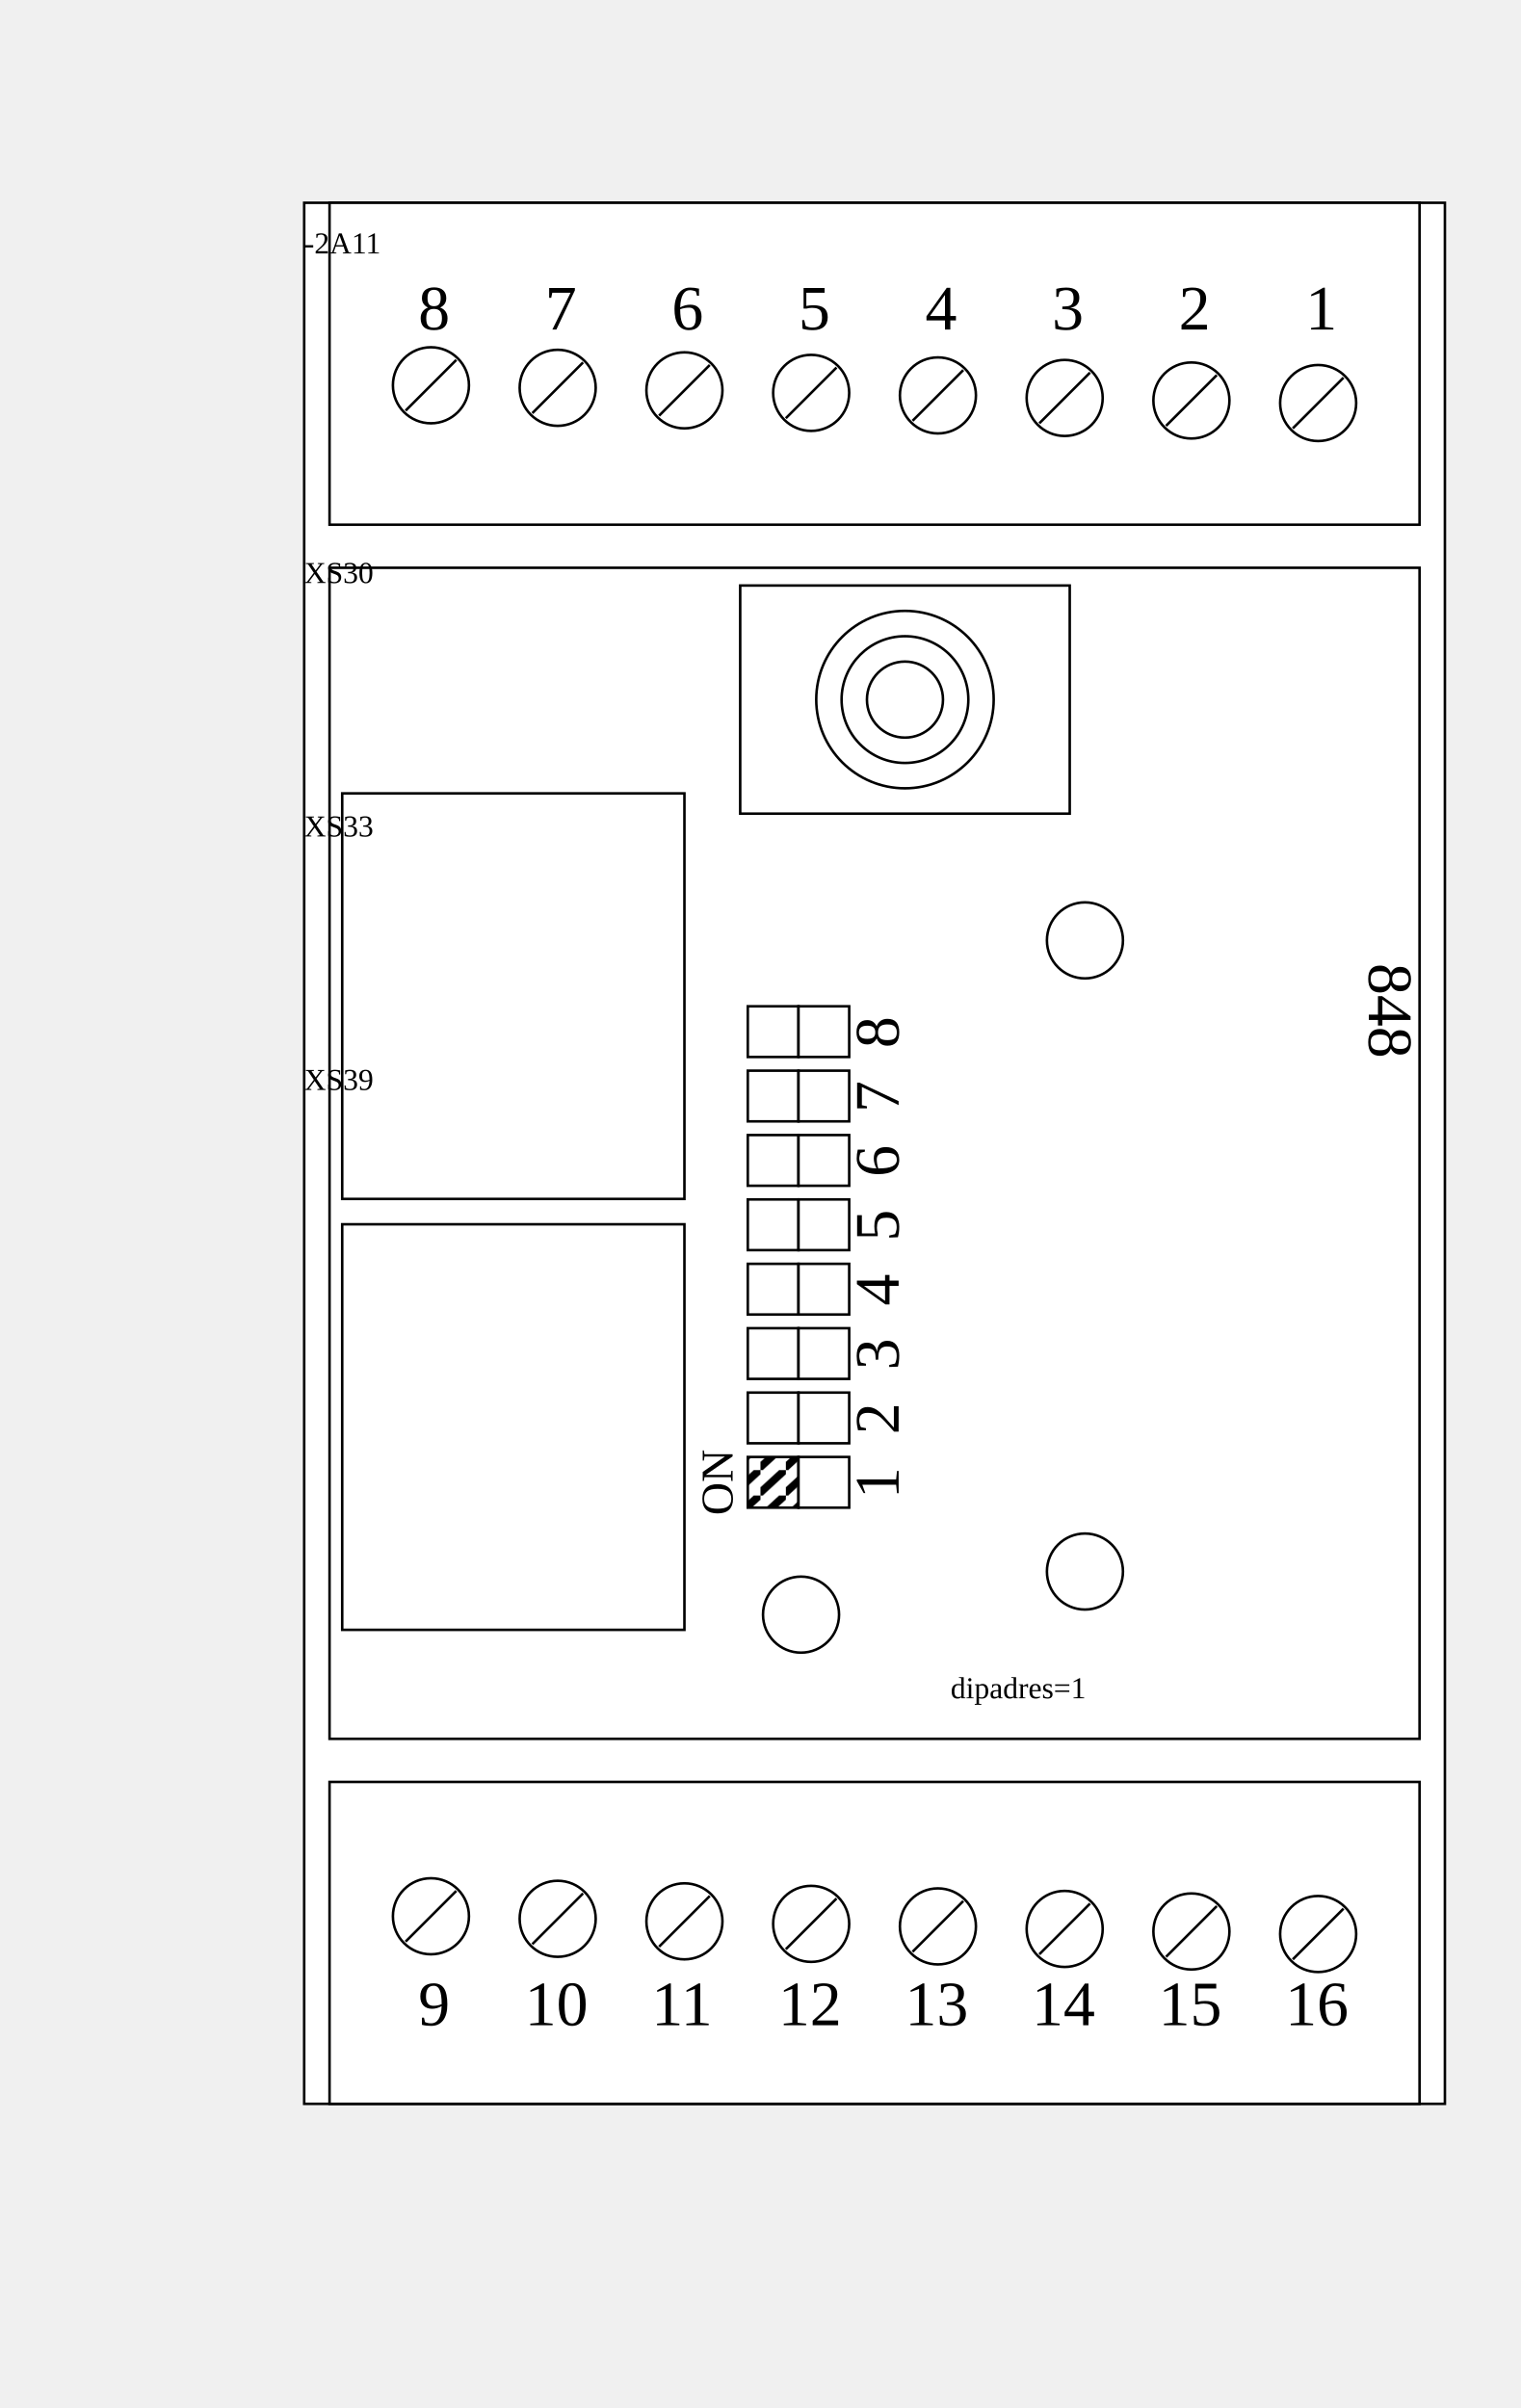
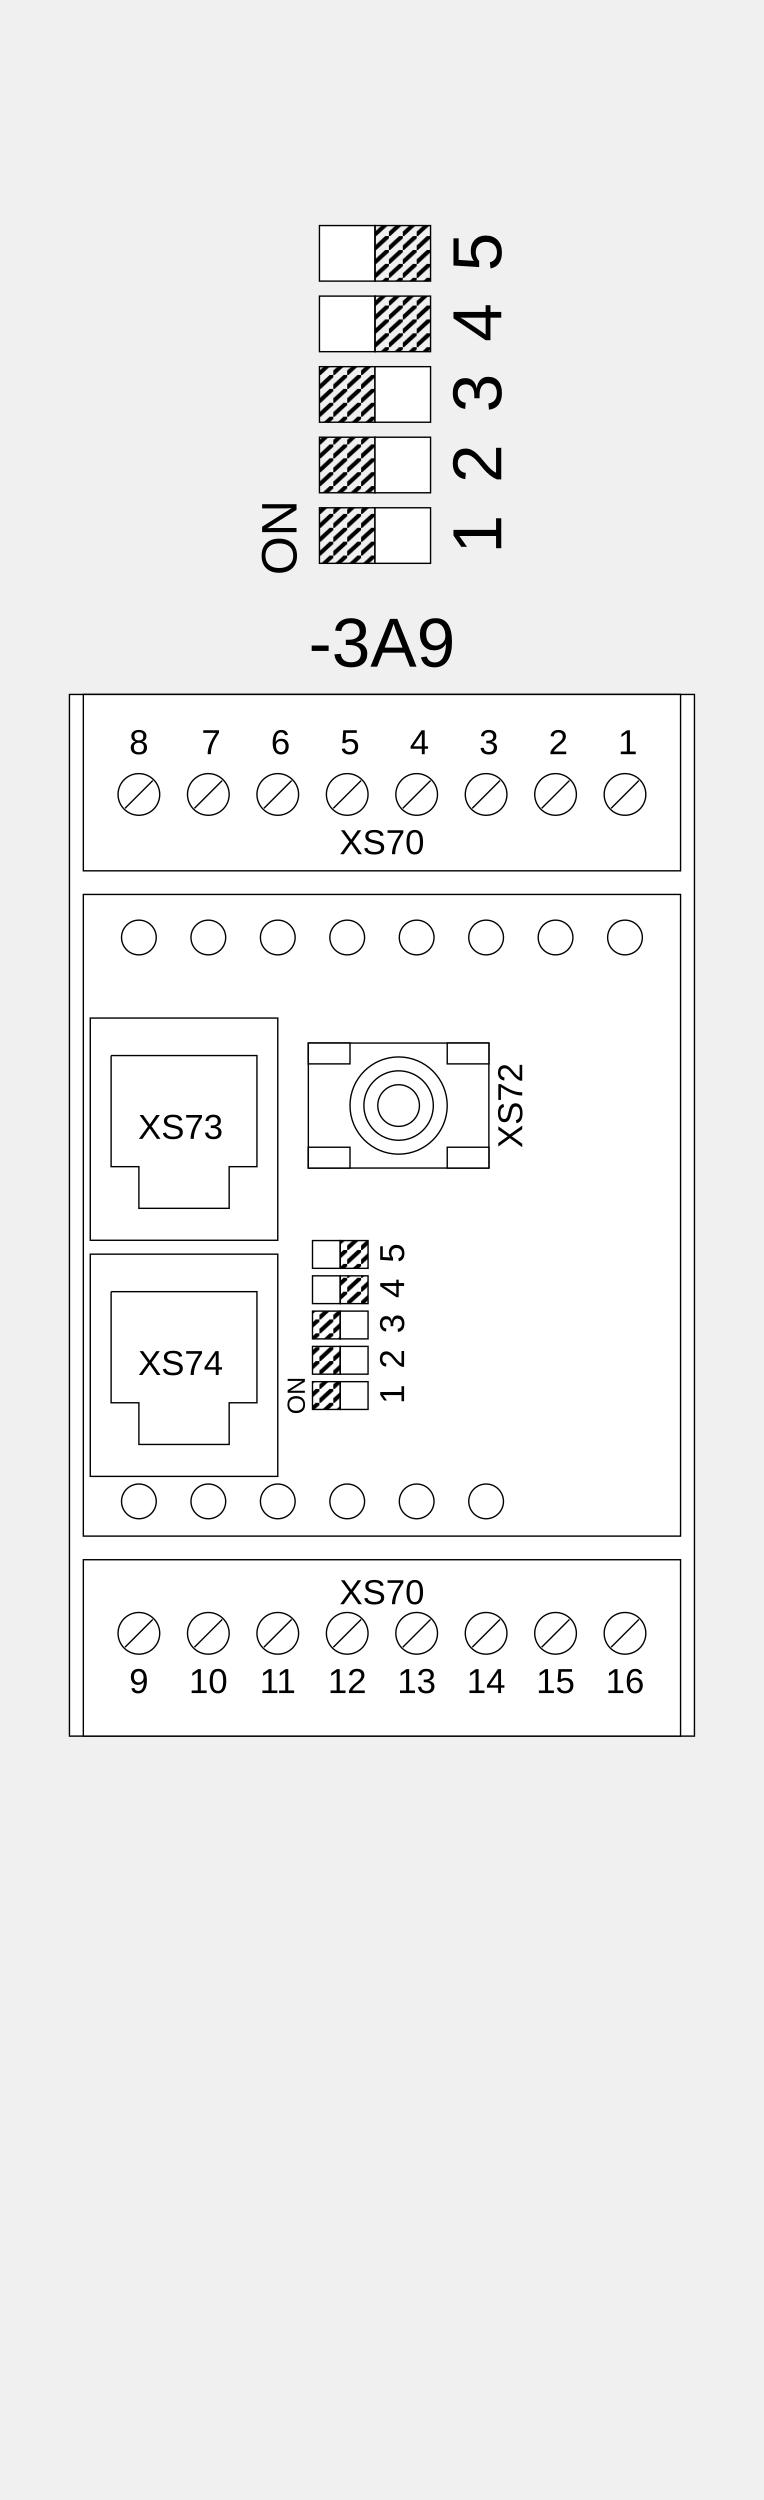
- <svg xmlns="http://www.w3.org/2000/svg" id="Vincent" width="600" height="950" style="color:blue; border-style: dotted;">
+ <svg xmlns="http://www.w3.org/2000/svg" id="VincentPro" width="550" height="1800" style="color:blue; border-style: dotted;" transform="matrix(1,0,0,1,0,0)">
  <defs>
-     <pattern x="0" y="0" width="10" height="10" patternUnits="userSpaceOnUse" id="patternSkvbz9qp82r" viewBox="0 0 10 10">
+     <pattern x="0" y="0" width="10" height="10" patternUnits="userSpaceOnUse" id="patternSkvhs269o3" viewBox="0 0 10 10">
      <path d="M15-5-10,18 M15,0,0" style="stroke-width: 3px;" fill="none" stroke="#000000" />
    </pattern>
  </defs>
-   <rect x="120" y="80" width="450" height="750" style="stroke-width: 1px;" fill="#ffffff" stroke="#000000" />
-   <rect x="130" y="224" width="430" height="462" style="stroke-width: 1px;" fill="#ffffff" stroke="#000000" />
-   <rect x="135" y="313" width="135" height="160" style="stroke-width: 1px;" fill="#ffffff" stroke="#000000" />
-   <rect x="135" y="483" width="135" height="160" style="stroke-width: 1px;" fill="#ffffff" stroke="#000000" />
-   <rect x="130" y="80" width="430" height="127" style="stroke-width: 1px;" fill="#ffffff" stroke="#000000" />
-   <rect x="130" y="703" width="430" height="127" style="stroke-width: 1px;" fill="#ffffff" stroke="#000000" />
-   <rect x="295" y="397" width="20" height="20" style="stroke-width: 1px;" fill="#ffffff" stroke="#000000" />
-   <rect x="315" y="397" width="20" height="20" style="stroke-width: 1px;" fill="#ffffff" stroke="#000000" />
-   <rect x="295" y="422.4" width="20" height="20" style="stroke-width: 1px;" fill="#ffffff" stroke="#000000" />
-   <rect x="315" y="422.4" width="20" height="20" style="stroke-width: 1px;" fill="#ffffff" stroke="#000000" />
-   <rect x="295" y="447.8" width="20" height="20" style="stroke-width: 1px;" fill="#ffffff" stroke="#000000" />
-   <rect x="315" y="447.8" width="20" height="20" style="stroke-width: 1px;" fill="#ffffff" stroke="#000000" />
-   <rect x="295" y="473.2" width="20" height="20" style="stroke-width: 1px;" fill="#ffffff" stroke="#000000" />
-   <rect x="315" y="473.2" width="20" height="20" style="stroke-width: 1px;" fill="#ffffff" stroke="#000000" />
-   <rect x="295" y="498.6" width="20" height="20" style="stroke-width: 1px;" fill="#ffffff" stroke="#000000" />
-   <rect x="315" y="498.6" width="20" height="20" style="stroke-width: 1px;" fill="#ffffff" stroke="#000000" />
-   <rect x="295" y="524" width="20" height="20" style="stroke-width: 1px;" fill="#ffffff" stroke="#000000" />
-   <rect x="315" y="524" width="20" height="20" style="stroke-width: 1px;" fill="#ffffff" stroke="#000000" />
-   <rect x="295" y="549.4" width="20" height="20" style="stroke-width: 1px;" fill="#ffffff" stroke="#000000" />
-   <rect x="315" y="549.4" width="20" height="20" style="stroke-width: 1px;" fill="#ffffff" stroke="#000000" />
-   <rect x="295" y="574.8" width="20" height="20" style="stroke-width: 1px;" fill="url('#patternSkvbz9qp82r')" stroke="#000000" />
-   <rect x="315" y="574.8" width="20" height="20" style="stroke-width: 1px;" fill="#ffffff" stroke="#000000" />
-   <text x="270" y="590.8" style="font-size: 18px;" transform="matrix(0,-1,1,0,-301.8,867.8)">ON</text>
-   <g style="font-size: 25px;">
-     <text x="345" y="592.8" transform="matrix(0,-1,1,0,-238.3,936.3)">1</text>
-     <text x="345" y="567.4" transform="matrix(0,-1,1,0,-212.9,910.9)">2</text>
-     <text x="345" y="542" transform="matrix(0,-1,1,0,-187.5,885.5)">3</text>
-     <text x="345" y="516.6" transform="matrix(0,-1,1,0,-162.1,860.1)">4</text>
-     <text x="345" y="491.2" transform="matrix(0,-1,1,0,-136.7,834.7)">5</text>
-     <text x="345" y="465.8" transform="matrix(0,-1,1,0,-111.3,809.3)">6</text>
-     <text x="345" y="440.4" transform="matrix(0,-1,1,0,-85.9,783.9)">7</text>
-     <text x="345" y="415" transform="matrix(0,-1,1,0,-60.5,758.5)">8</text>
+   <rect x="50" y="500" width="450" height="750" style="stroke-width: 1px;" fill="#ffffff" stroke="#000000" />
+   <rect x="60" y="644" width="430" height="462" style="stroke-width: 1px;" fill="#ffffff" stroke="#000000" />
+   <rect x="65" y="733" width="135" height="160" style="stroke-width: 1px;" fill="#ffffff" stroke="#000000" />
+   <rect x="65" y="903" width="135" height="160" style="stroke-width: 1px;" fill="#ffffff" stroke="#000000" />
+   <rect x="60" y="500" width="430" height="127" style="stroke-width: 1px;" fill="#ffffff" stroke="#000000" />
+   <rect x="60" y="1123" width="430" height="127" style="stroke-width: 1px;" fill="#ffffff" stroke="#000000" />
+   <polyline points="0,0,0,80,20,80,20,110,85,110,85,80,105,80,105,0,0,0" style="stroke-width: 1px;" stroke="#000000" fill="none" transform="matrix(1,0,0,1,80,760)" />
+   <polyline points="0,0,0,80,20,80,20,110,85,110,85,80,105,80,105,0,0,0" style="stroke-width: 1px;" stroke="#000000" fill="none" transform="matrix(1,0,0,1,80,930)" />
+   <g style="font-size: 25px; font-family: arial;">
+     <text x="452" y="543" style="text-anchor: middle;" transform="matrix(1,0,0,1,0,0)">1</text>
+     <text x="402" y="543" style="text-anchor: middle;" transform="matrix(1,0,0,1,0,0)">2</text>
+     <text x="352" y="543" style="text-anchor: middle;" transform="matrix(1,0,0,1,0,0)">3</text>
+     <text x="302" y="543" style="text-anchor: middle;" transform="matrix(1,0,0,1,0,0)">4</text>
+     <text x="252" y="543" style="text-anchor: middle;" transform="matrix(1,0,0,1,0,0)">5</text>
+     <text x="202" y="543" style="text-anchor: middle;" transform="matrix(1,0,0,1,0,0)">6</text>
+     <text x="152" y="543" style="text-anchor: middle;" transform="matrix(1,0,0,1,0,0)">7</text>
+     <text x="100" y="543" style="text-anchor: middle;" transform="matrix(1,0,0,1,0,0)">8</text>
  </g>
-   <g style="font-size: 25px;">
-     <text x="515" y="130">1</text>
-     <text x="465" y="130">2</text>
-     <text x="415" y="130">3</text>
-     <text x="365" y="130">4</text>
-     <text x="315" y="130">5</text>
-     <text x="265" y="130">6</text>
-     <text x="215" y="130">7</text>
-     <text x="165" y="130">8</text>
+   <g style="font-size: 25px; font-family: arial;">
+     <text x="100" y="1219" style="text-anchor: middle;" transform="matrix(1,0,0,1,0,0)">9</text>
+     <text x="150" y="1219" style="text-anchor: middle;" transform="matrix(1,0,0,1,0,0)">10</text>
+     <text x="200" y="1219" style="text-anchor: middle;" transform="matrix(1,0,0,1,0,0)">11</text>
+     <text x="250" y="1219" style="text-anchor: middle;" transform="matrix(1,0,0,1,0,0)">12</text>
+     <text x="300" y="1219" style="text-anchor: middle;" transform="matrix(1,0,0,1,0,0)">13</text>
+     <text x="350" y="1219" style="text-anchor: middle;" transform="matrix(1,0,0,1,0,0)">14</text>
+     <text x="400" y="1219" style="text-anchor: middle;" transform="matrix(1,0,0,1,0,0)">15</text>
+     <text x="450" y="1219" style="text-anchor: middle;" transform="matrix(1,0,0,1,0,0)">16</text>
  </g>
-   <g style="font-size: 25px;">
-     <text x="165" y="799">9</text>
-     <text x="207" y="799">10</text>
-     <text x="257" y="799">11</text>
-     <text x="307" y="799">12</text>
-     <text x="357" y="799">13</text>
-     <text x="407" y="799">14</text>
-     <text x="457" y="799">15</text>
-     <text x="507" y="799">16</text>
+   <circle cx="100" cy="572" r="15" style="stroke-width: 1px;" fill="#ffffff" stroke="#000000" />
+   <line x1="90" x2="110" y1="582" y2="562" style="stroke-width: 1px;" stroke="#000000" />
+   <circle cx="150" cy="572" r="15" style="stroke-width: 1px;" fill="#ffffff" stroke="#000000" />
+   <line x1="140" x2="160" y1="582" y2="562" style="stroke-width: 1px;" stroke="#000000" />
+   <circle cx="200" cy="572" r="15" style="stroke-width: 1px;" fill="#ffffff" stroke="#000000" />
+   <line x1="190" x2="210" y1="582" y2="562" style="stroke-width: 1px;" stroke="#000000" />
+   <circle cx="250" cy="572" r="15" style="stroke-width: 1px;" fill="#ffffff" stroke="#000000" />
+   <line x1="240" x2="260" y1="582" y2="562" style="stroke-width: 1px;" stroke="#000000" />
+   <circle cx="300" cy="572" r="15" style="stroke-width: 1px;" fill="#ffffff" stroke="#000000" />
+   <line x1="290" x2="310" y1="582" y2="562" style="stroke-width: 1px;" stroke="#000000" />
+   <circle cx="350" cy="572" r="15" style="stroke-width: 1px;" fill="#ffffff" stroke="#000000" />
+   <line x1="340" x2="360" y1="582" y2="562" style="stroke-width: 1px;" stroke="#000000" />
+   <circle cx="400" cy="572" r="15" style="stroke-width: 1px;" fill="#ffffff" stroke="#000000" />
+   <line x1="390" x2="410" y1="582" y2="562" style="stroke-width: 1px;" stroke="#000000" />
+   <circle cx="450" cy="572" r="15" style="stroke-width: 1px;" fill="#ffffff" stroke="#000000" />
+   <line x1="440" x2="460" y1="582" y2="562" style="stroke-width: 1px;" stroke="#000000" />
+   <circle cx="100" cy="1176" r="15" style="stroke-width: 1px;" fill="#ffffff" stroke="#000000" />
+   <line x1="90" x2="110" y1="1186" y2="1166" style="stroke-width: 1px;" stroke="#000000" />
+   <circle cx="150" cy="1176" r="15" style="stroke-width: 1px;" fill="#ffffff" stroke="#000000" />
+   <line x1="140" x2="160" y1="1186" y2="1166" style="stroke-width: 1px;" stroke="#000000" />
+   <circle cx="200" cy="1176" r="15" style="stroke-width: 1px;" fill="#ffffff" stroke="#000000" />
+   <line x1="190" x2="210" y1="1186" y2="1166" style="stroke-width: 1px;" stroke="#000000" />
+   <circle cx="250" cy="1176" r="15" style="stroke-width: 1px;" fill="#ffffff" stroke="#000000" />
+   <line x1="240" x2="260" y1="1186" y2="1166" style="stroke-width: 1px;" stroke="#000000" />
+   <circle cx="300" cy="1176" r="15" style="stroke-width: 1px;" fill="#ffffff" stroke="#000000" />
+   <line x1="290" x2="310" y1="1186" y2="1166" style="stroke-width: 1px;" stroke="#000000" />
+   <circle cx="350" cy="1176" r="15" style="stroke-width: 1px;" fill="#ffffff" stroke="#000000" />
+   <line x1="340" x2="360" y1="1186" y2="1166" style="stroke-width: 1px;" stroke="#000000" />
+   <circle cx="400" cy="1176" r="15" style="stroke-width: 1px;" fill="#ffffff" stroke="#000000" />
+   <line x1="390" x2="410" y1="1186" y2="1166" style="stroke-width: 1px;" stroke="#000000" />
+   <circle cx="450" cy="1176" r="15" style="stroke-width: 1px;" fill="#ffffff" stroke="#000000" />
+   <line x1="440" x2="460" y1="1186" y2="1166" style="stroke-width: 1px;" stroke="#000000" />
+   <circle cx="100" cy="675" r="12.5" style="stroke-width: 1px;" fill="#ffffff" stroke="#000000" />
+   <circle cx="150" cy="675" r="12.5" style="stroke-width: 1px;" fill="#ffffff" stroke="#000000" />
+   <circle cx="200" cy="675" r="12.5" style="stroke-width: 1px;" fill="#ffffff" stroke="#000000" />
+   <circle cx="250" cy="675" r="12.5" style="stroke-width: 1px;" fill="#ffffff" stroke="#000000" />
+   <circle cx="300" cy="675" r="12.5" style="stroke-width: 1px;" fill="#ffffff" stroke="#000000" />
+   <circle cx="350" cy="675" r="12.5" style="stroke-width: 1px;" fill="#ffffff" stroke="#000000" />
+   <circle cx="400" cy="675" r="12.5" style="stroke-width: 1px;" fill="#ffffff" stroke="#000000" />
+   <circle cx="450" cy="675" r="12.5" style="stroke-width: 1px;" fill="#ffffff" stroke="#000000" />
+   <circle cx="100" cy="1081" r="12.5" style="stroke-width: 1px;" fill="#ffffff" stroke="#000000" />
+   <circle cx="150" cy="1081" r="12.5" style="stroke-width: 1px;" fill="#ffffff" stroke="#000000" />
+   <circle cx="200" cy="1081" r="12.5" style="stroke-width: 1px;" fill="#ffffff" stroke="#000000" />
+   <circle cx="250" cy="1081" r="12.5" style="stroke-width: 1px;" fill="#ffffff" stroke="#000000" />
+   <circle cx="300" cy="1081" r="12.5" style="stroke-width: 1px;" fill="#ffffff" stroke="#000000" />
+   <circle cx="350" cy="1081" r="12.5" style="stroke-width: 1px;" fill="#ffffff" stroke="#000000" />
+   <g style="stroke-width: 1px;" fill="#ffffff" stroke="#000000">
+     <rect x="222" y="751" width="130" height="90" />
+     <rect x="222" y="826" width="30" height="15" style="stroke-width: 1px;" fill="#ffffff" stroke="#000000" />
+     <rect x="222" y="751" width="30" height="15" style="stroke-width: 1px;" fill="#ffffff" stroke="#000000" />
+     <rect x="322" y="751" width="30" height="15" style="stroke-width: 1px;" fill="#ffffff" stroke="#000000" />
+     <rect x="322" y="826" width="30" height="15" style="stroke-width: 1px;" fill="#ffffff" stroke="#000000" />
+     <circle cx="287" cy="796" r="35" />
+     <circle cx="287" cy="796" r="25" />
+     <circle cx="287" cy="796" r="15" />
  </g>
-   <circle cx="170" cy="152" r="15" style="stroke-width: 1px;" fill="#ffffff" stroke="#000000" />
-   <line x1="160" x2="180" y1="162" y2="142" style="stroke-width: 1px;" stroke="#000000" />
-   <circle cx="220" cy="153" r="15" style="stroke-width: 1px;" fill="#ffffff" stroke="#000000" />
-   <line x1="210" x2="230" y1="163" y2="143" style="stroke-width: 1px;" stroke="#000000" />
-   <circle cx="270" cy="154" r="15" style="stroke-width: 1px;" fill="#ffffff" stroke="#000000" />
-   <line x1="260" x2="280" y1="164" y2="144" style="stroke-width: 1px;" stroke="#000000" />
-   <circle cx="320" cy="155" r="15" style="stroke-width: 1px;" fill="#ffffff" stroke="#000000" />
-   <line x1="310" x2="330" y1="165" y2="145" style="stroke-width: 1px;" stroke="#000000" />
-   <circle cx="370" cy="156" r="15" style="stroke-width: 1px;" fill="#ffffff" stroke="#000000" />
-   <line x1="360" x2="380" y1="166" y2="146" style="stroke-width: 1px;" stroke="#000000" />
-   <circle cx="420" cy="157" r="15" style="stroke-width: 1px;" fill="#ffffff" stroke="#000000" />
-   <line x1="410" x2="430" y1="167" y2="147" style="stroke-width: 1px;" stroke="#000000" />
-   <circle cx="470" cy="158" r="15" style="stroke-width: 1px;" fill="#ffffff" stroke="#000000" />
-   <line x1="460" x2="480" y1="168" y2="148" style="stroke-width: 1px;" stroke="#000000" />
-   <circle cx="520" cy="159" r="15" style="stroke-width: 1px;" fill="#ffffff" stroke="#000000" />
-   <line x1="510" x2="530" y1="169" y2="149" style="stroke-width: 1px;" stroke="#000000" />
-   <circle cx="170" cy="756" r="15" style="stroke-width: 1px;" fill="#ffffff" stroke="#000000" />
-   <line x1="160" x2="180" y1="766" y2="746" style="stroke-width: 1px;" stroke="#000000" />
-   <circle cx="220" cy="757" r="15" style="stroke-width: 1px;" fill="#ffffff" stroke="#000000" />
-   <line x1="210" x2="230" y1="767" y2="747" style="stroke-width: 1px;" stroke="#000000" />
-   <circle cx="270" cy="758" r="15" style="stroke-width: 1px;" fill="#ffffff" stroke="#000000" />
-   <line x1="260" x2="280" y1="768" y2="748" style="stroke-width: 1px;" stroke="#000000" />
-   <circle cx="320" cy="759" r="15" style="stroke-width: 1px;" fill="#ffffff" stroke="#000000" />
-   <line x1="310" x2="330" y1="769" y2="749" style="stroke-width: 1px;" stroke="#000000" />
-   <circle cx="370" cy="760" r="15" style="stroke-width: 1px;" fill="#ffffff" stroke="#000000" />
-   <line x1="360" x2="380" y1="770" y2="750" style="stroke-width: 1px;" stroke="#000000" />
-   <circle cx="420" cy="761" r="15" style="stroke-width: 1px;" fill="#ffffff" stroke="#000000" />
-   <line x1="410" x2="430" y1="771" y2="751" style="stroke-width: 1px;" stroke="#000000" />
-   <circle cx="470" cy="762" r="15" style="stroke-width: 1px;" fill="#ffffff" stroke="#000000" />
-   <line x1="460" x2="480" y1="772" y2="752" style="stroke-width: 1px;" stroke="#000000" />
-   <circle cx="520" cy="763" r="15" style="stroke-width: 1px;" fill="#ffffff" stroke="#000000" />
-   <line x1="510" x2="530" y1="773" y2="753" style="stroke-width: 1px;" stroke="#000000" />
-   <g style="stroke-width: 1px;" fill="#ffffff" stroke="#000000">
-     <rect x="292" y="231" width="130" height="90" />
-     <circle cx="357" cy="276" r="35" />
-     <circle cx="357" cy="276" r="25" />
-     <circle cx="357" cy="276" r="15" />
-   </g>
-   <circle cx="316" cy="637" r="15" style="stroke-width: 1px;" fill="#ffffff" stroke="#000000" />
-   <circle cx="428" cy="371" r="15" style="stroke-width: 1px;" fill="#ffffff" stroke="#000000" />
-   <circle cx="428" cy="620" r="15" style="stroke-width: 1px;" fill="#ffffff" stroke="#000000" />
-   <text x="120" y="100">-2A11</text>
-   <text x="120" y="230">XS30</text>
-   <text x="120" y="330">XS33</text>
-   <text x="120" y="430">XS39</text>
-   <text x="375" y="670">dipadres=1</text>
-   <text x="540" y="380" style="font-size: 25px;" transform="matrix(0,1,-1,0,920,-160)">848</text>
+   <text x="367" y="805" style="font-size: 25px; font-family: arial; text-anchor: middle;" transform="matrix(0,-1,1,0,-429,1163)">XS72</text>
+   <text x="275" y="615" style="font-size: 25px; font-family: arial; text-anchor: middle;" transform="matrix(1,0,0,1,0,0)">XS70</text>
+   <text x="130" y="820" style="font-size: 25px; font-family: arial; text-anchor: middle;" transform="matrix(1,0,0,1,0,0)">XS73</text>
+   <text x="130" y="990" style="font-size: 25px; font-family: arial; text-anchor: middle;" transform="matrix(1,0,0,1,0,0)">XS74</text>
+   <text x="275" y="1155" style="font-size: 25px; text-anchor: middle; font-family: arial;" transform="matrix(1,0,0,1,0,0)">XS70</text>
+   <text x="200" y="1010.8" style="font-family: arial; font-size: 18px;" transform="matrix(0,-1,1,0,-791.3,1218.3)">ON</text>
+   <rect x="225" y="994.8" width="20" height="20" style="stroke-width: 1px;" fill="url('#patternSkvhs269o3')" stroke="#000000" />
+   <rect x="245" y="994.8" width="20" height="20" style="stroke-width: 1px;" fill="#ffffff" stroke="#000000" />
+   <text x="275" y="1012.8" style="font-family: arial; font-size: 25px;" transform="matrix(0,-1,1,0,-721.85,1285.75)">1</text>
+   <rect x="225" y="969.4" width="20" height="20" style="stroke-width: 1px;" fill="url('#patternSkvhs269o3')" stroke="#000000" />
+   <rect x="245" y="969.4" width="20" height="20" style="stroke-width: 1px;" fill="#ffffff" stroke="#000000" />
+   <text x="275" y="987.4" style="font-family: arial; font-size: 25px;" transform="matrix(0,-1,1,0,-696.45,1260.35)">2</text>
+   <rect x="225" y="944" width="20" height="20" style="stroke-width: 1px;" fill="url('#patternSkvhs269o3')" stroke="#000000" />
+   <rect x="245" y="944" width="20" height="20" style="stroke-width: 1px;" fill="#ffffff" stroke="#000000" />
+   <text x="275" y="962" style="font-family: arial; font-size: 25px;" transform="matrix(0,-1,1,0,-671.05,1234.95)">3</text>
+   <rect x="225" y="918.6" width="20" height="20" style="stroke-width: 1px;" fill="#ffffff" stroke="#000000" />
+   <rect x="245" y="918.6" width="20" height="20" style="stroke-width: 1px;" fill="url('#patternSkvhs269o3')" stroke="#000000" />
+   <text x="275" y="936.6" style="font-family: arial; font-size: 25px;" transform="matrix(0,-1,1,0,-645.65,1209.55)">4</text>
+   <rect x="225" y="893.2" width="20" height="20" style="stroke-width: 1px;" fill="#ffffff" stroke="#000000" />
+   <rect x="245" y="893.2" width="20" height="20" style="stroke-width: 1px;" fill="url('#patternSkvhs269o3')" stroke="#000000" />
+   <text x="275" y="911.2" style="font-family: arial; font-size: 25px;" transform="matrix(0,-1,1,0,-620.25,1184.15)">5</text>
+   <text x="275" y="480" style="font-size: 50px; font-family: arial; text-anchor: middle;" transform="matrix(1,0,0,1,0,0)">-3A9</text>
+   <text x="201" y="399.6" style="font-size: 36px; font-family: arial; text-anchor: middle;" transform="matrix(0,-1,1,0,-186.1,588.1)">ON</text>
+   <rect x="230" y="365.6" width="40" height="40" style="stroke-width: 1px;" fill="url('#patternSkvhs269o3')" stroke="#000000" />
+   <rect x="270" y="365.6" width="40" height="40" style="stroke-width: 1px;" fill="#ffffff" stroke="#000000" />
+   <text x="330" y="401.6" style="font-family: arial; font-size: 50px;" transform="matrix(0,-1,1,0,-40.7,728.5)">1</text>
+   <rect x="230" y="314.8" width="40" height="40" style="stroke-width: 1px;" fill="url('#patternSkvhs269o3')" stroke="#000000" />
+   <rect x="270" y="314.8" width="40" height="40" style="stroke-width: 1px;" fill="#ffffff" stroke="#000000" />
+   <text x="330" y="350.8" style="font-family: arial; font-size: 50px;" transform="matrix(0,-1,1,0,10.1,677.7)">2</text>
+   <rect x="230" y="264" width="40" height="40" style="stroke-width: 1px;" fill="url('#patternSkvhs269o3')" stroke="#000000" />
+   <rect x="270" y="264" width="40" height="40" style="stroke-width: 1px;" fill="#ffffff" stroke="#000000" />
+   <text x="330" y="300" style="font-family: arial; font-size: 50px;" transform="matrix(0,-1,1,0,60.9,626.9)">3</text>
+   <rect x="230" y="213.2" width="40" height="40" style="stroke-width: 1px;" fill="#ffffff" stroke="#000000" />
+   <rect x="270" y="213.2" width="40" height="40" style="stroke-width: 1px;" fill="url('#patternSkvhs269o3')" stroke="#000000" />
+   <text x="330" y="249.2" style="font-family: arial; font-size: 50px;" transform="matrix(0,-1,1,0,111.7,576.1)">4</text>
+   <rect x="230" y="162.4" width="40" height="40" style="stroke-width: 1px;" fill="#ffffff" stroke="#000000" />
+   <rect x="270" y="162.4" width="40" height="40" style="stroke-width: 1px;" fill="url('#patternSkvhs269o3')" stroke="#000000" />
+   <text x="330" y="198.4" style="font-family: arial; font-size: 50px;" transform="matrix(0,-1,1,0,162.5,525.3)">5</text>
</svg>
